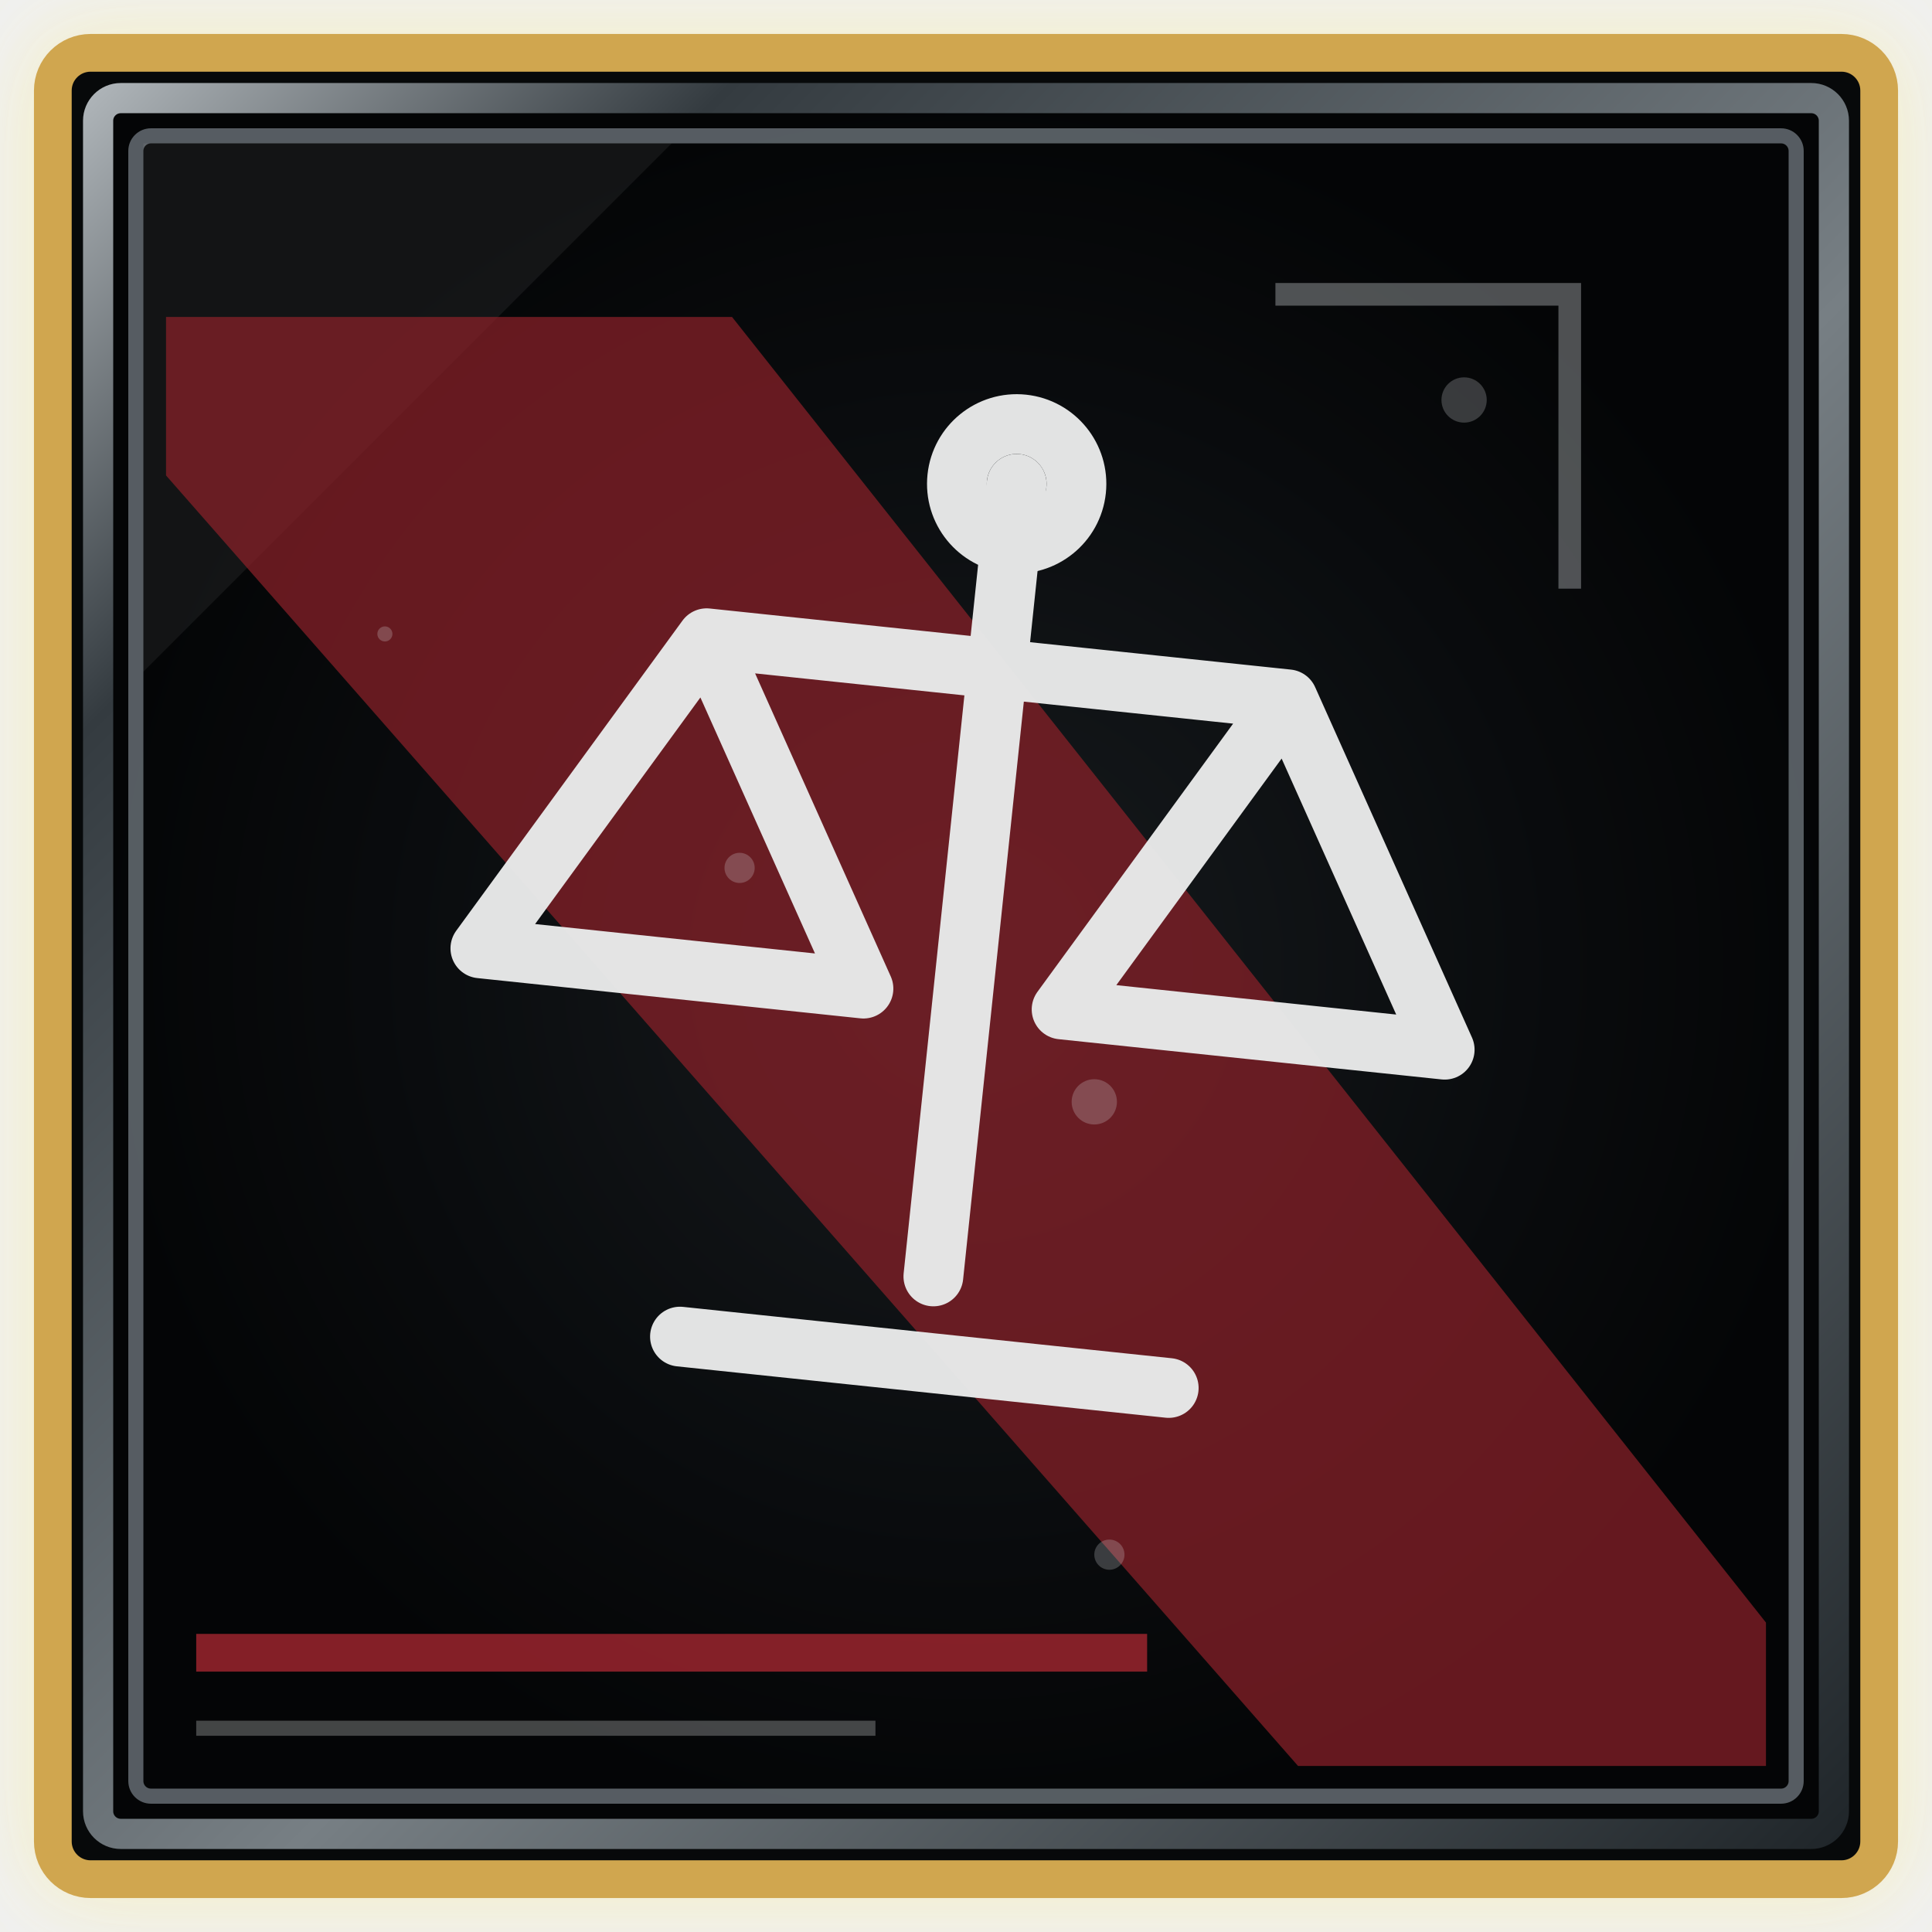
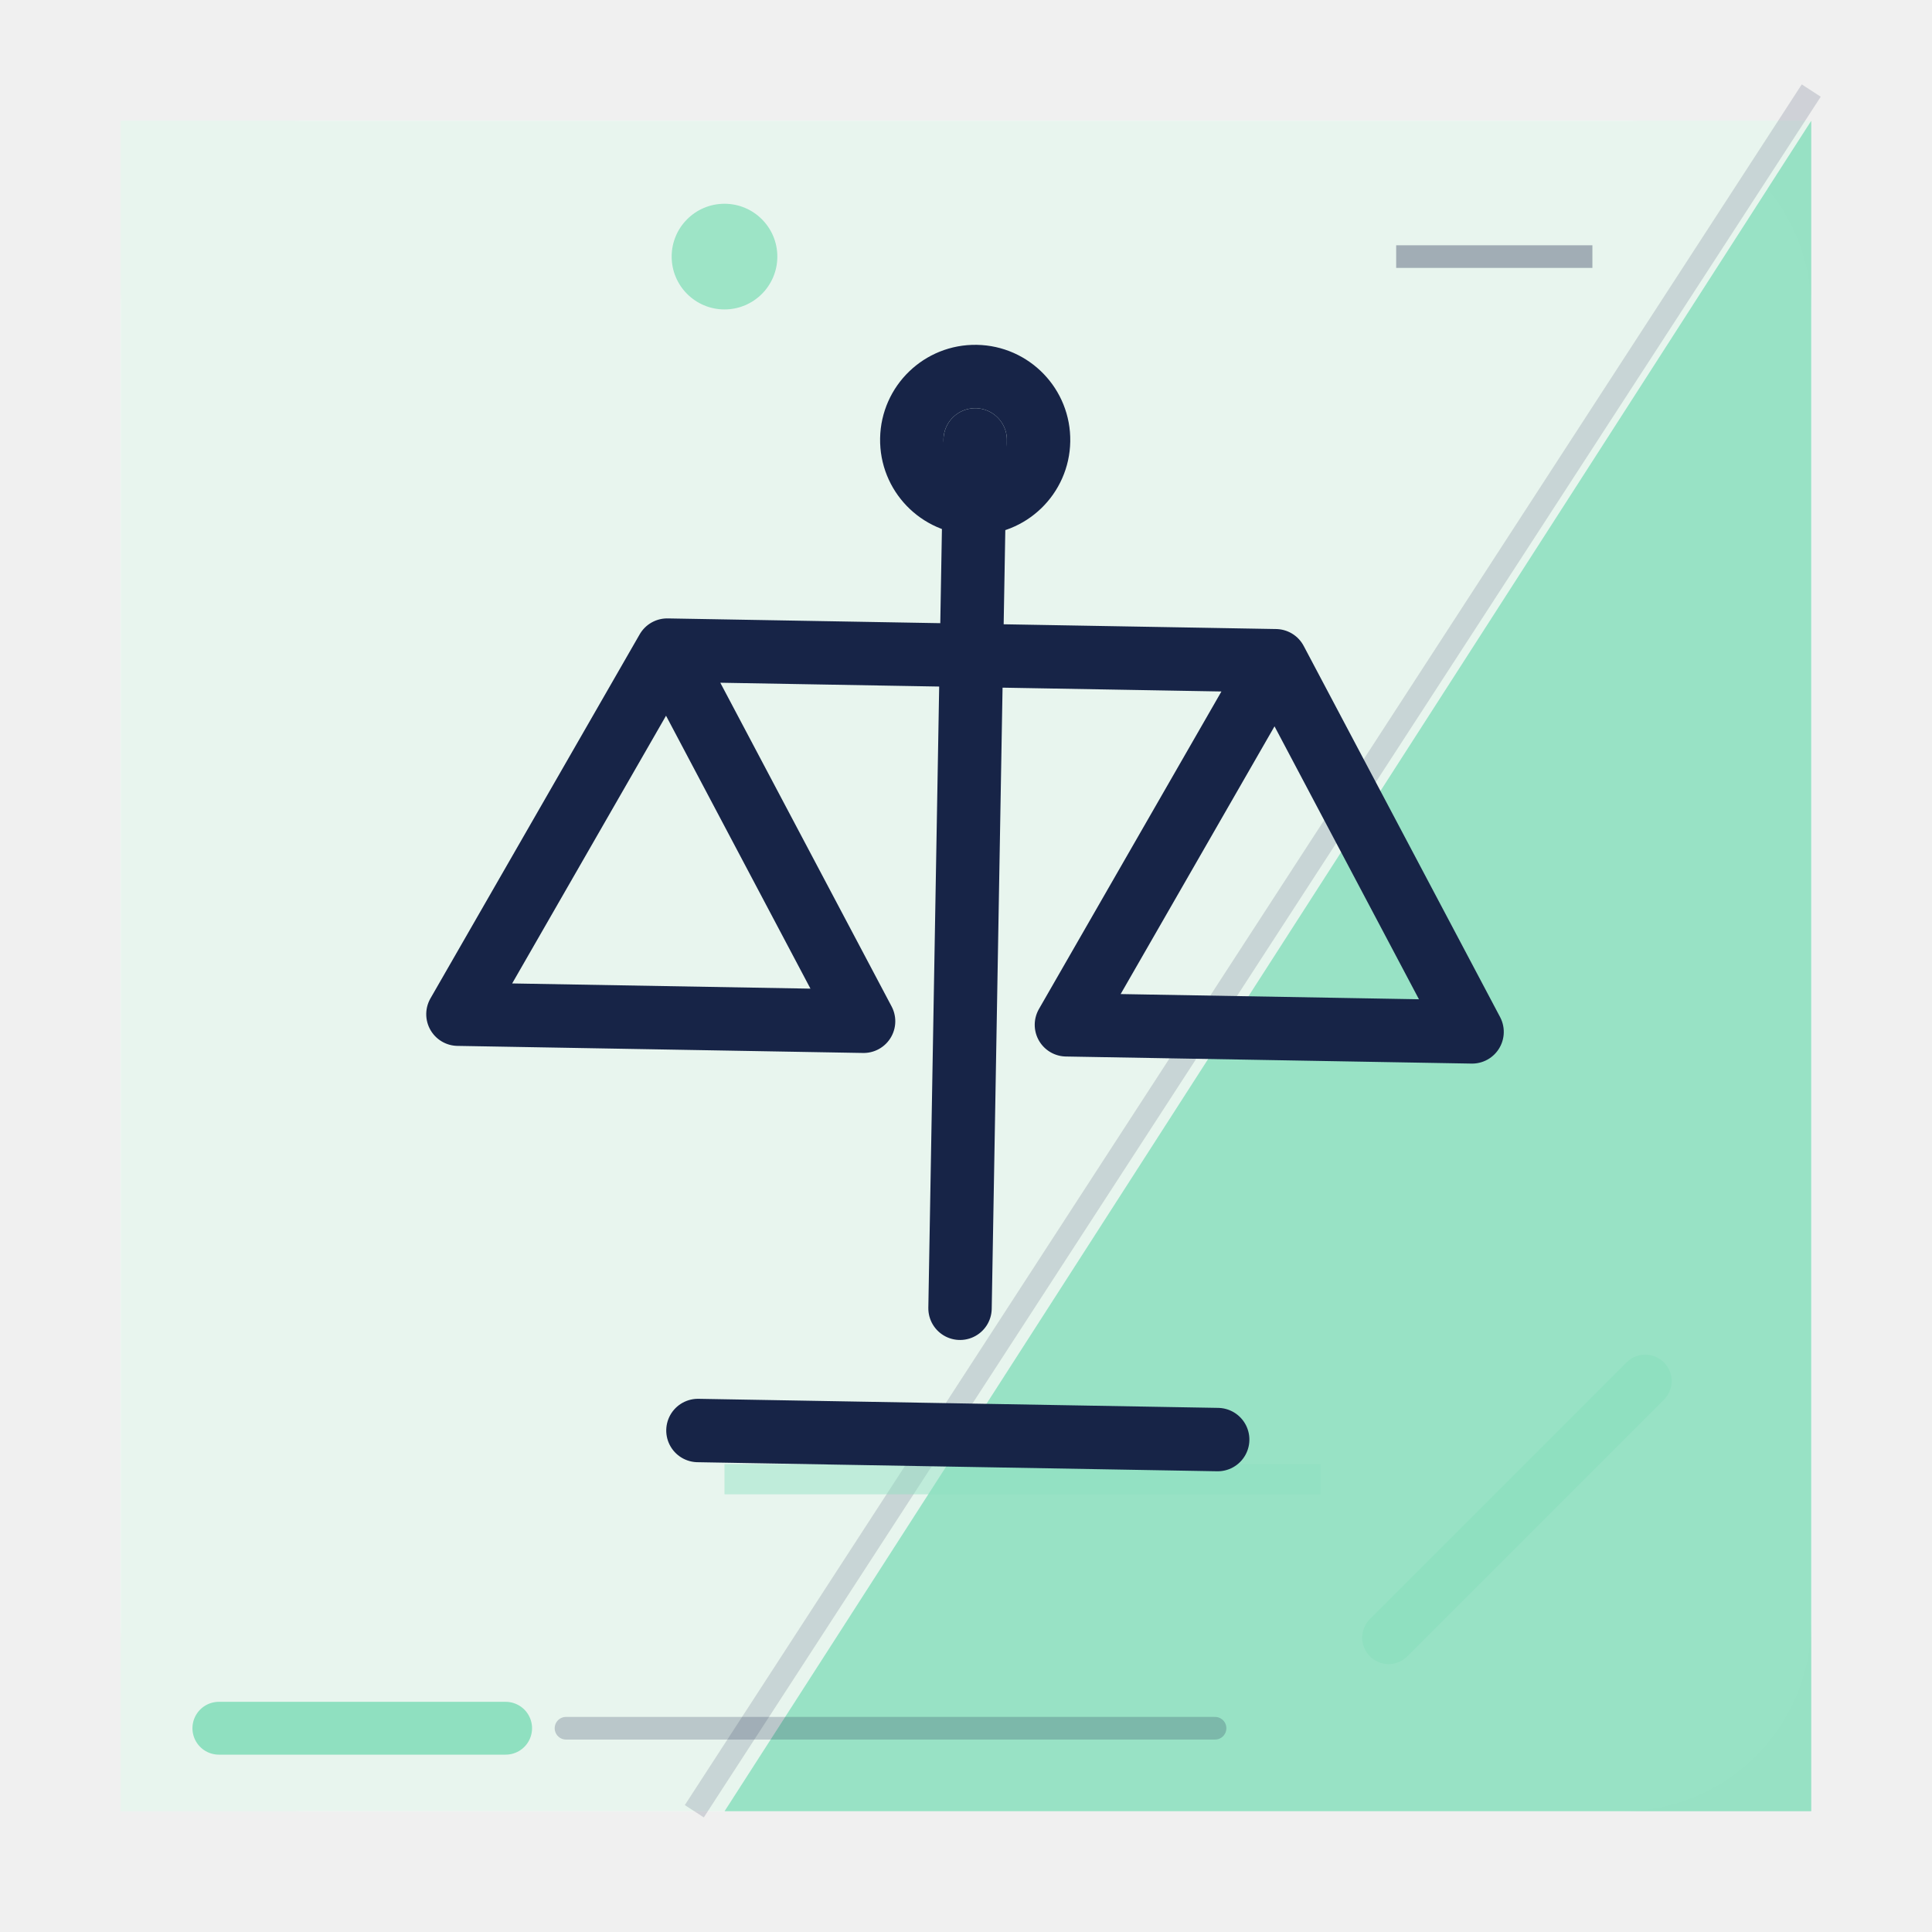
<svg xmlns="http://www.w3.org/2000/svg" width="256" height="256" viewBox="0 0 256 256">
-   <defs>
-     <filter id="gold4" x="-45%" y="-45%" width="190%" height="190%">
-       <feGaussianBlur stdDeviation="6" result="b" />
-       <feColorMatrix in="b" type="matrix" values="1 0 0 0 .77  0 1 0 0 .48  0 0 1 0 .10  0 0 0 .65 0" />
-     </filter>
-     <linearGradient id="steel4" x1="0" y1="0" x2="1" y2="1">
-       <stop stop-color="#aeb4b8" />
-       <stop offset=".18" stop-color="#343b40" />
-       <stop offset=".56" stop-color="#777f84" />
-       <stop offset="1" stop-color="#20262a" />
-     </linearGradient>
-     <radialGradient id="v4">
-       <stop stop-color="#171b1e" />
-       <stop offset=".68" stop-color="#090b0d" />
-       <stop offset="1" stop-color="#040506" />
-     </radialGradient>
-   </defs>
-   <rect x="8" y="8" width="240" height="240" rx="5" fill="none" stroke="#d0a64f" stroke-width="6" filter="url(#gold4)" opacity=".88" />
-   <rect x="7" y="7" width="242" height="242" rx="5" fill="#07090a" stroke="#d0a64f" stroke-width="5" />
-   <rect x="13" y="13" width="230" height="230" rx="3" fill="url(#v4)" stroke="url(#steel4)" stroke-width="4" />
-   <rect x="18" y="18" width="220" height="220" rx="2" fill="none" stroke="#727a80" stroke-width="2" opacity=".75" />
-   <path d="M19 19h70L19 89Z" fill="#ffffff" opacity=".06" />
-   <path d="M22 42h75l137 173v19h-62L22 63Z" fill="#8b2028" opacity=".72" />
-   <circle cx="147" cy="206" r="2" fill="#d8dde0" opacity=".24" />
-   <circle cx="194" cy="53" r="3" fill="#d8dde0" opacity=".24" />
-   <circle cx="51" cy="84" r="1" fill="#d8dde0" opacity=".24" />
-   <circle cx="98" cy="115" r="2" fill="#d8dde0" opacity=".24" />
-   <circle cx="145" cy="146" r="3" fill="#d8dde0" opacity=".24" />
-   <path d="M169 39h39v39" fill="none" stroke="#d8dde0" stroke-width="3" opacity=".35" />
-   <g transform="translate(15.36 15.36) scale(0.880) rotate(6 128 128)" fill="none" stroke="#e7e8e8" stroke-width="9" stroke-linecap="round" stroke-linejoin="round" opacity=".98">
-     <path d="M128 55v120M84 83h88M84 83l-29 50h58ZM172 83l-29 50h58ZM91 188h74" />
-     <circle cx="128" cy="55" r="9" />
+   <rect x="16" y="16" width="224" height="224" rx="25" fill="#FFFFFF" />
+   <path d="M16 16h224L96 240H16Z" fill="#E8F5EE" />
+   <path d="M240 16v224H96Z" fill="#8FE0C0" opacity=".92" />
+   <path d="M92 240 240 12" stroke="#172447" stroke-width="3" opacity=".15" />
+   <circle cx="96" cy="34" r="7" fill="#8FE0C0" opacity=".85" />
+   <path d="M185 34h26" stroke="#172447" stroke-width="3" opacity=".34" />
+   <path d="M96 196h79" stroke="#8FE0C0" stroke-width="4" opacity=".45" />
+   <g transform="translate(20.48 20.48) scale(0.840) rotate(1 128 128)" fill="none" stroke="#172447" stroke-width="10" stroke-linecap="round" stroke-linejoin="round">
+     <path d="M128 45v137M80 79h96M80 79l-32 58h64ZM176 79l-32 58h64ZM87 202h82" />
+     <circle cx="128" cy="45" r="10" />
  </g>
-   <path d="M26 219h126" stroke="#a4252f" stroke-width="5" opacity=".8" />
-   <path d="M26 229h90" stroke="#e7e8e8" stroke-width="2" opacity=".28" />
+   <path d="M184 217 218 183" stroke="#8FE0C0" stroke-width="7" stroke-linecap="round" />
+   <path d="M29 229h38" stroke="#8FE0C0" stroke-width="7" stroke-linecap="round" />
+   <path d="M75 229h86" stroke="#172447" stroke-width="3" opacity=".22" stroke-linecap="round" />
</svg>
